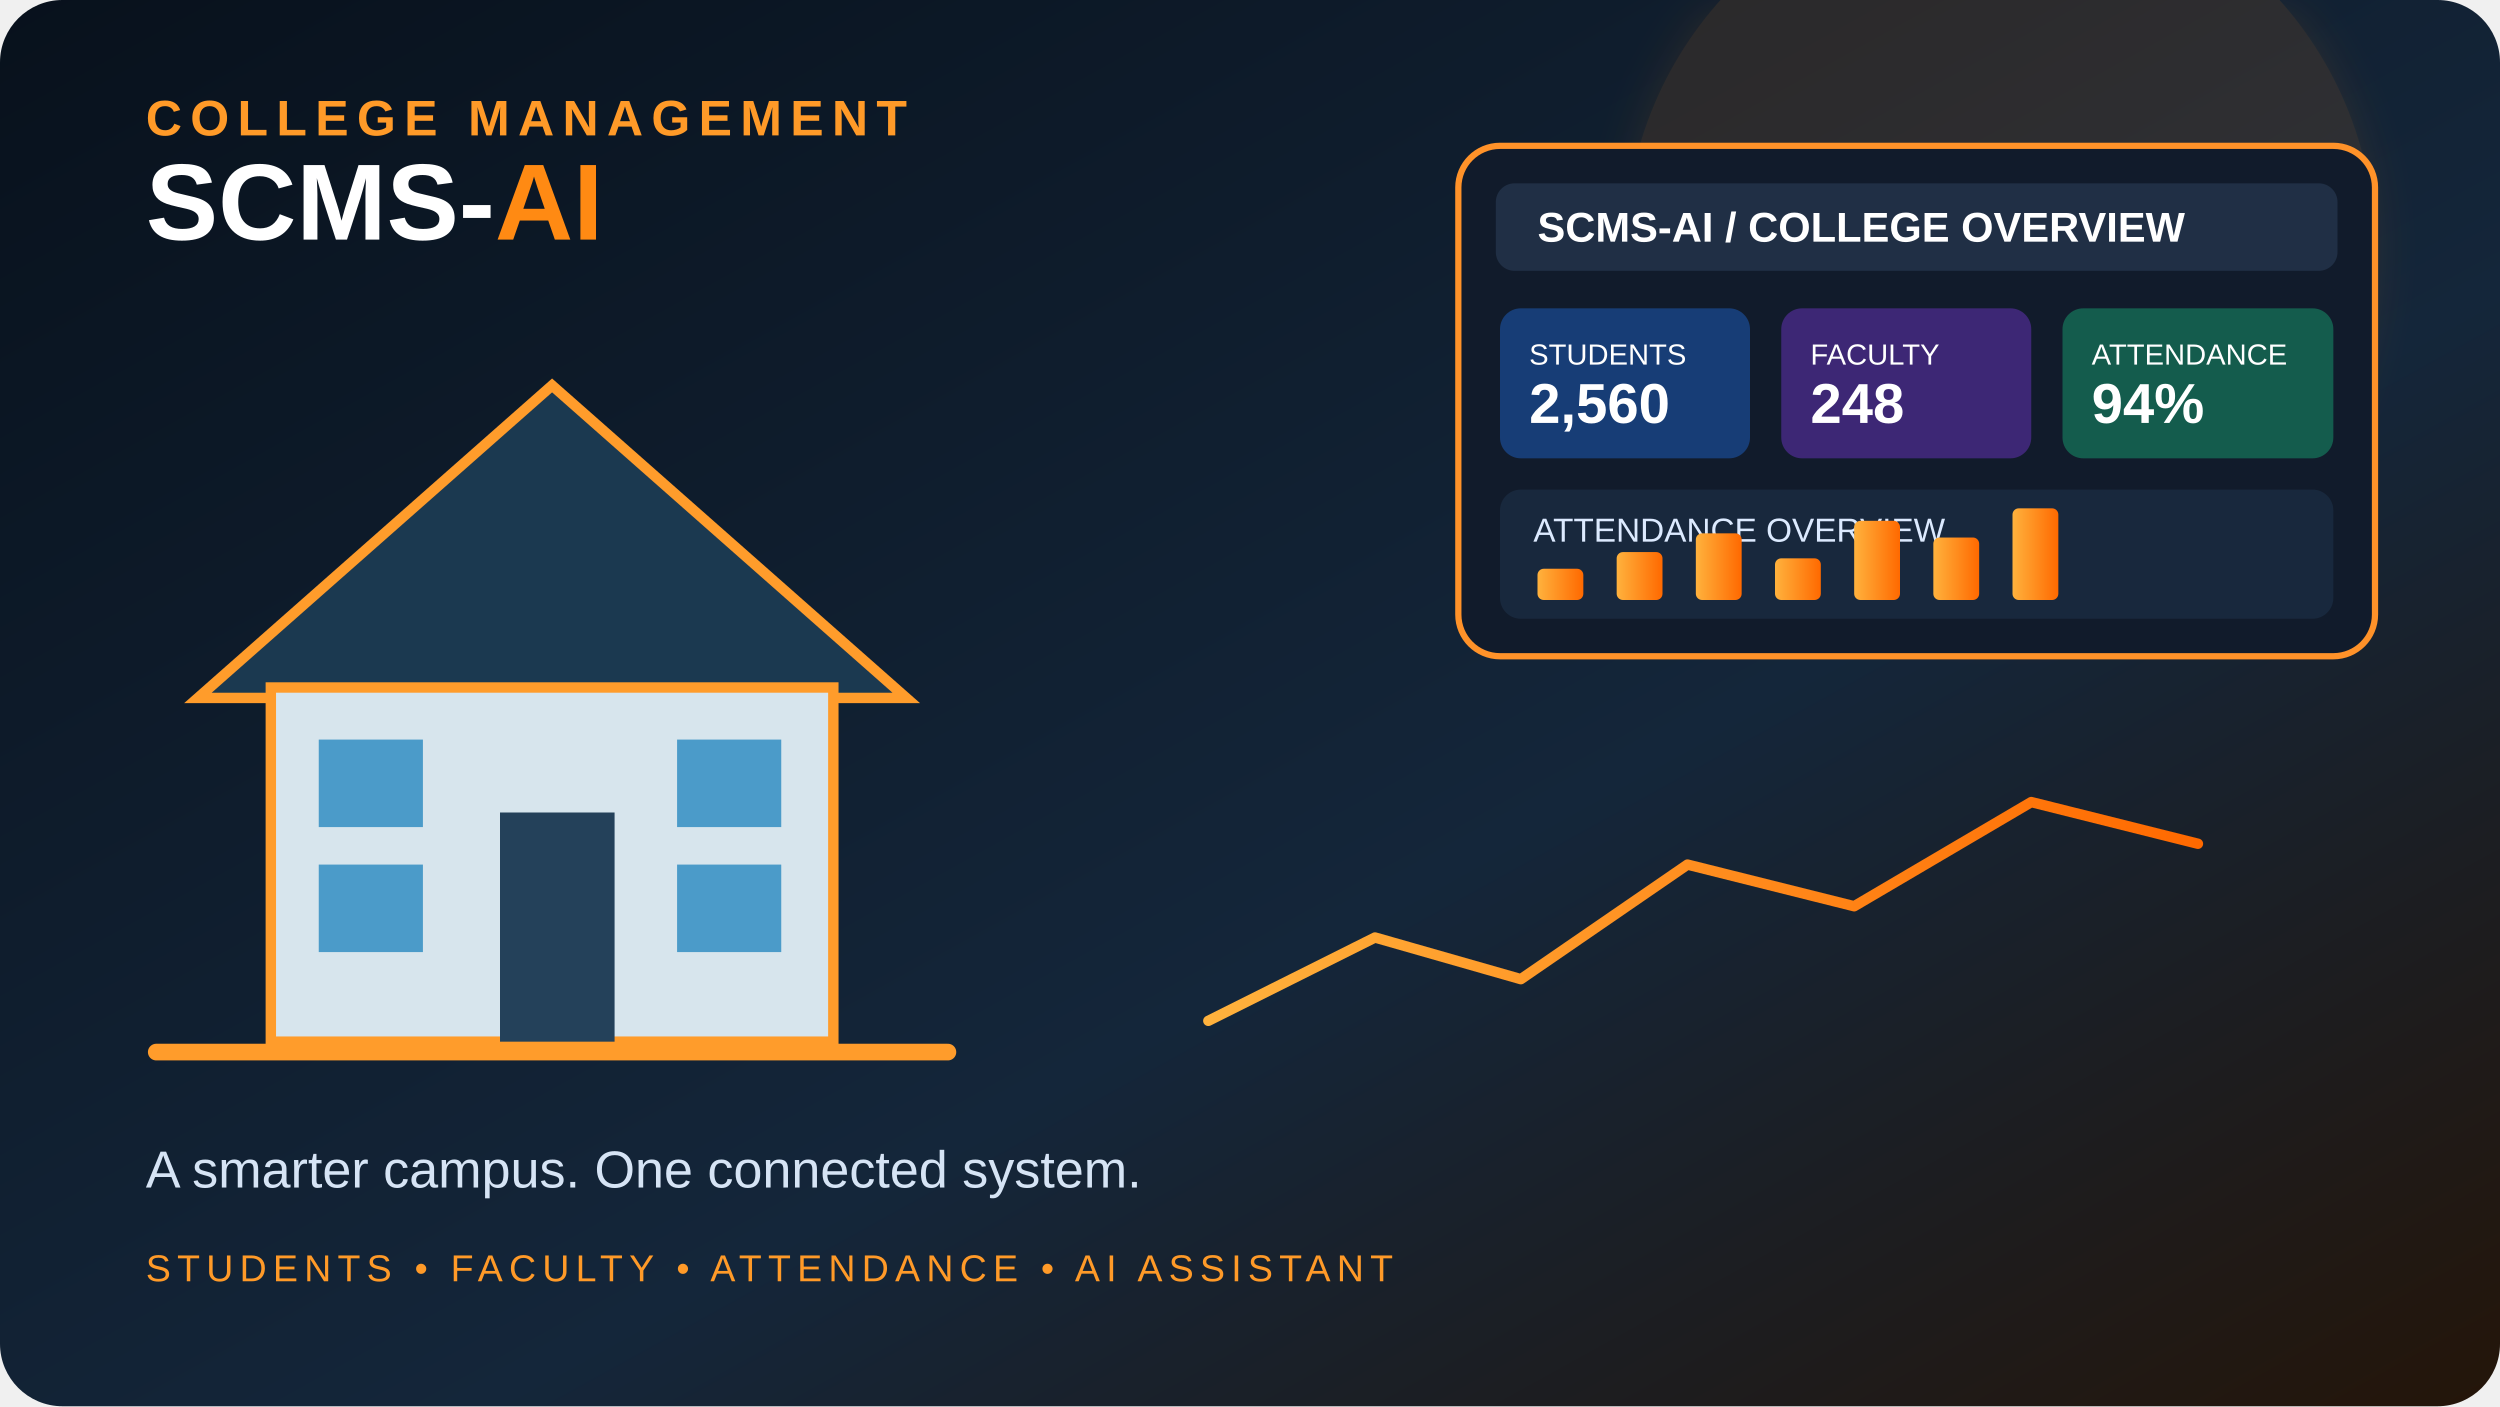
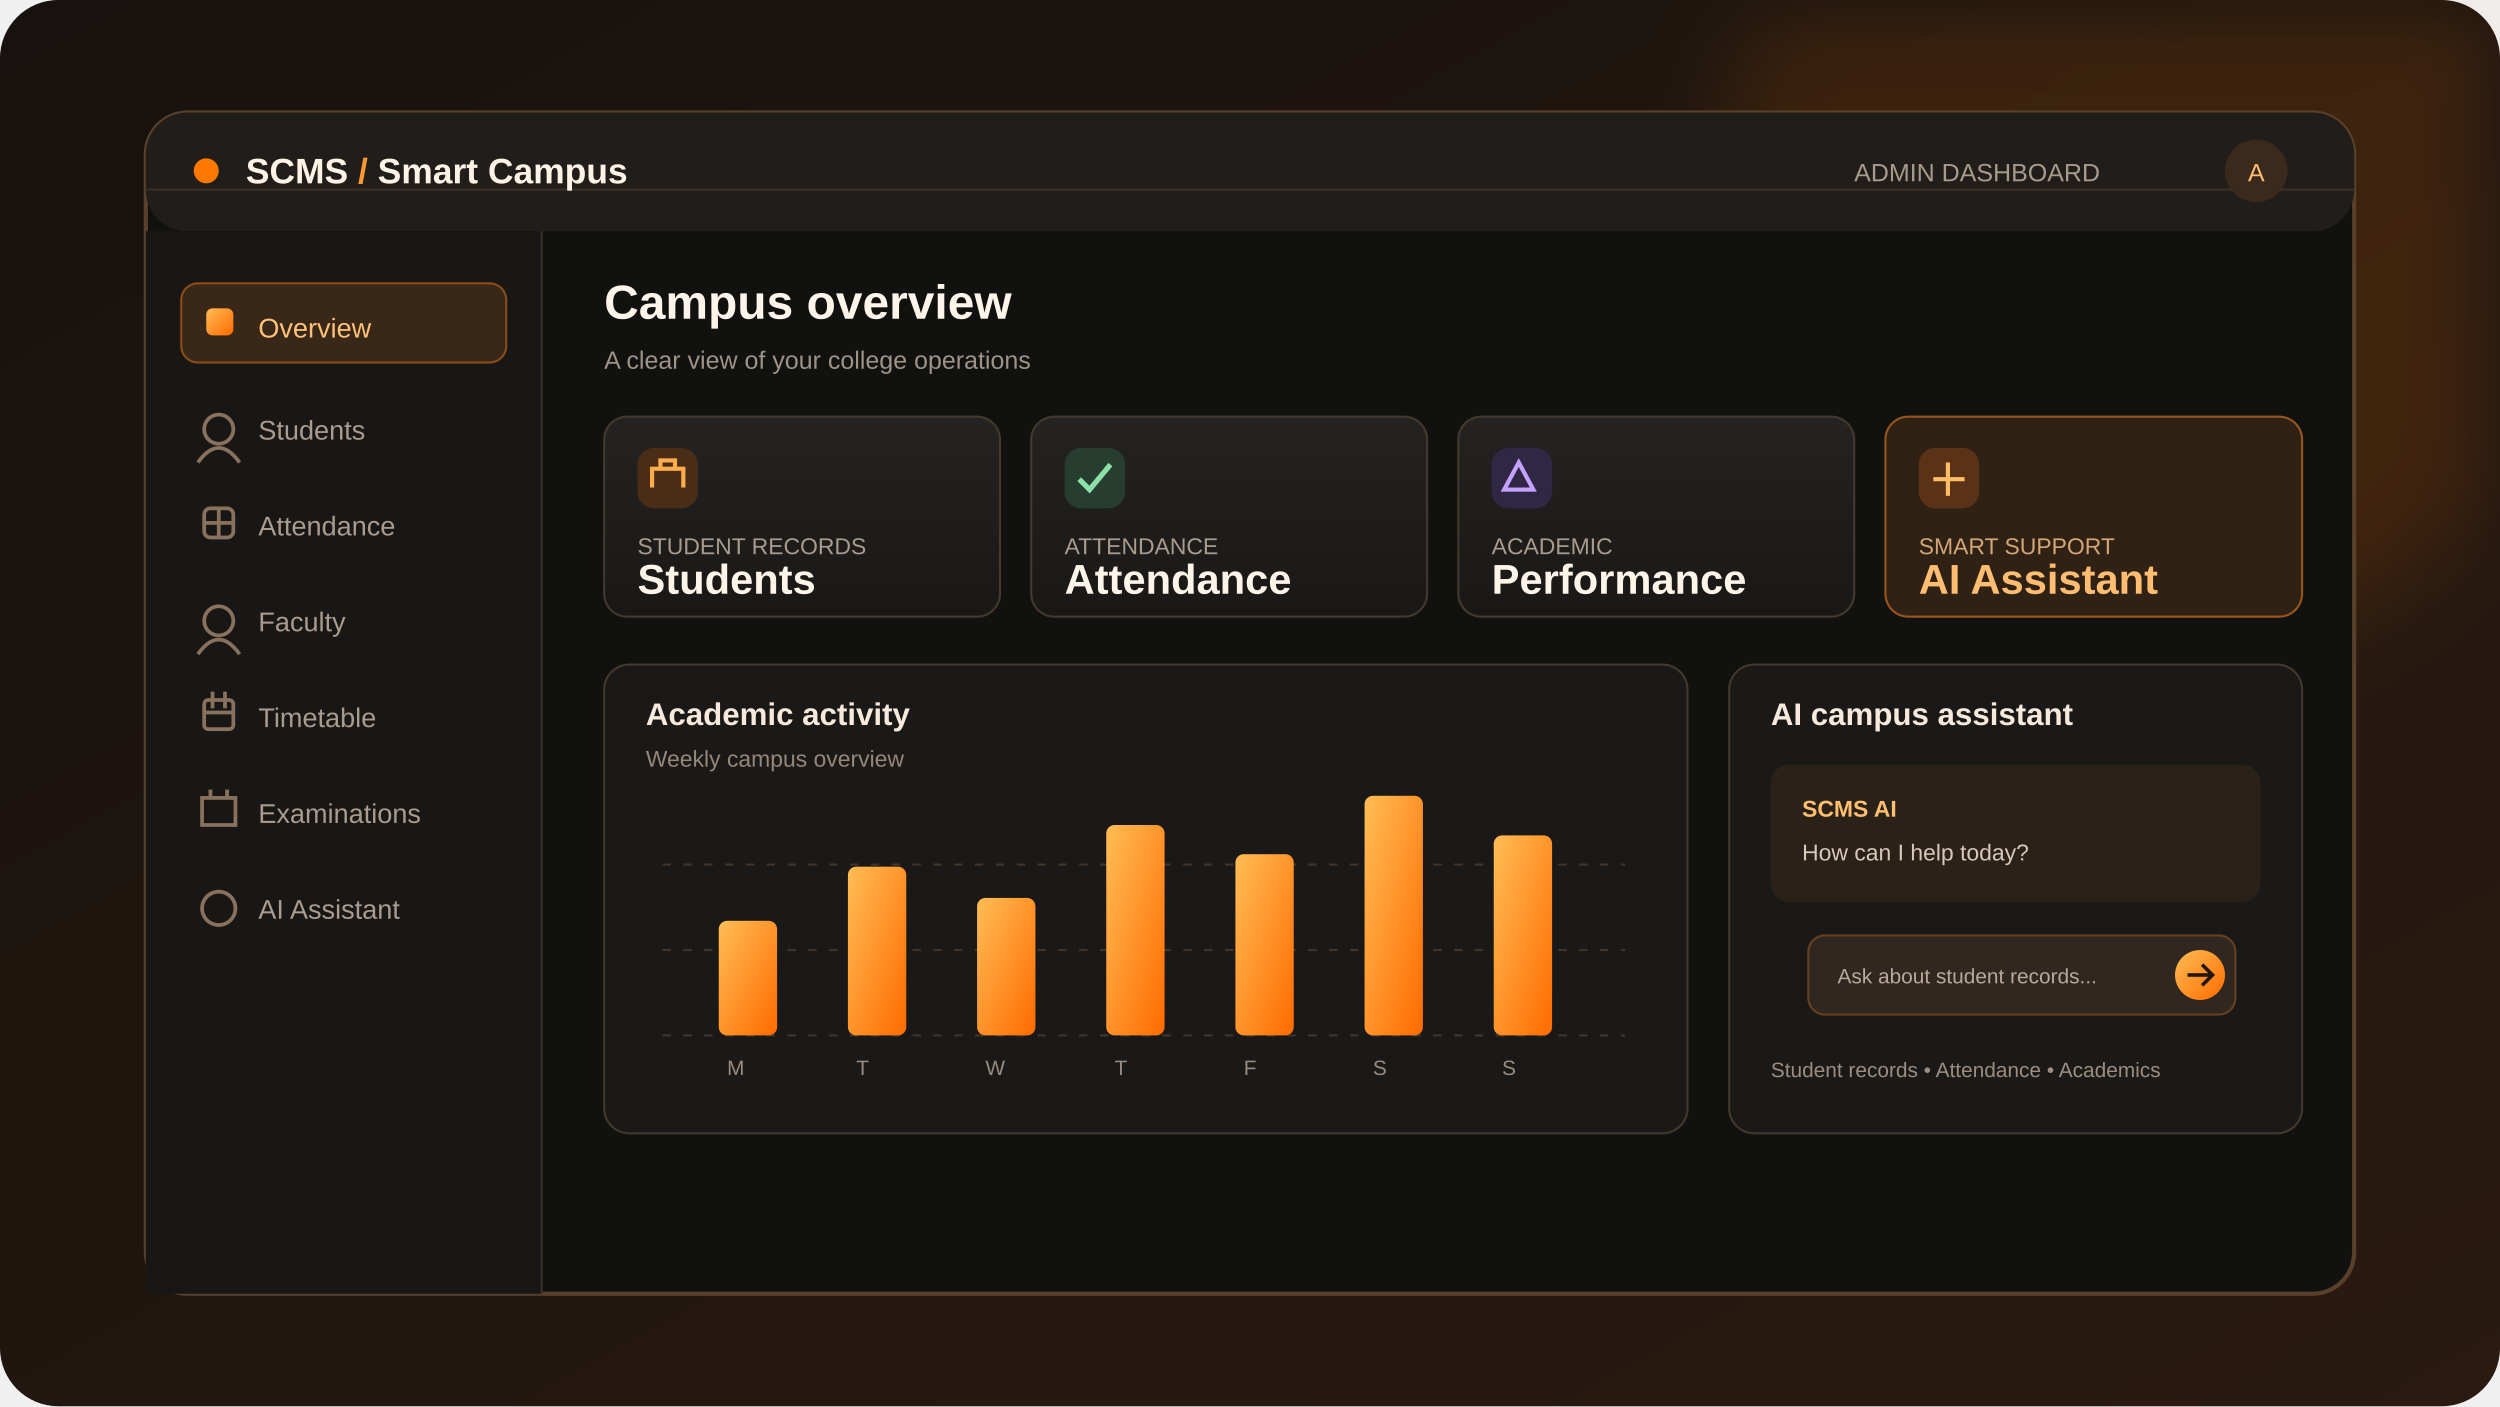
- <svg xmlns="http://www.w3.org/2000/svg" viewBox="0 0 1200 675" role="img" aria-labelledby="t d">
+ <svg xmlns="http://www.w3.org/2000/svg" viewBox="0 0 1200 675" role="img" aria-labelledby="title desc">
  <defs>
    <linearGradient id="bg" x2="1" y2="1">
-       <stop stop-color="#08111c" />
-       <stop offset=".6" stop-color="#14263a" />
-       <stop offset="1" stop-color="#241509" />
+       <stop stop-color="#17120f" />
+       <stop offset="1" stop-color="#2a1a10" />
    </linearGradient>
-     <linearGradient id="orange">
-       <stop stop-color="#ffb23d" />
-       <stop offset="1" stop-color="#ff6900" />
+     <linearGradient id="accent" x2="1" y2="1">
+       <stop stop-color="#ffbd55" />
+       <stop offset="1" stop-color="#ff6b00" />
    </linearGradient>
-     <linearGradient id="sky" x2="0" y2="1">
-       <stop stop-color="#4e9fe5" />
-       <stop offset="1" stop-color="#d3e8f5" />
+     <linearGradient id="panel" x2="0" y2="1">
+       <stop stop-color="#252321" />
+       <stop offset="1" stop-color="#191817" />
    </linearGradient>
-     <filter id="glow">
-       <feGaussianBlur stdDeviation="10" result="b" />
-       <feMerge>
-         <feMergeNode in="b" />
-         <feMergeNode in="SourceGraphic" />
-       </feMerge>
+     <filter id="shadow">
+       <feGaussianBlur stdDeviation="22" />
    </filter>
  </defs>
-   <rect width="1200" height="675" rx="30" fill="url(#bg)" />
-   <circle cx="960" cy="120" r="180" fill="#ff8b1a" opacity=".12" filter="url(#glow)" />
-   <g transform="translate(700 70)">
-     <rect x="0" y="0" width="440" height="245" rx="20" fill="#111b2b" stroke="#ff9229" stroke-width="3" />
-     <rect x="18" y="18" width="404" height="42" rx="9" fill="#202f45" />
-     <text x="38" y="46" fill="#fff" font-family="Arial" font-size="20" font-weight="700">SCMS-AI  /  COLLEGE OVERVIEW</text>
-     <g font-family="Arial" fill="#fff">
-       <rect x="20" y="78" width="120" height="72" rx="10" fill="#173d76" />
-       <rect x="155" y="78" width="120" height="72" rx="10" fill="#3d2775" />
-       <rect x="290" y="78" width="130" height="72" rx="10" fill="#145c4d" />
-       <text x="34" y="105" font-size="14">STUDENTS</text>
-       <text x="34" y="133" font-size="27" font-weight="700">2,560</text>
-       <text x="169" y="105" font-size="14">FACULTY</text>
-       <text x="169" y="133" font-size="27" font-weight="700">248</text>
-       <text x="304" y="105" font-size="14">ATTENDANCE</text>
-       <text x="304" y="133" font-size="27" font-weight="700">94%</text>
+   <rect width="1200" height="675" rx="28" fill="url(#bg)" />
+   <circle cx="1030" cy="110" r="210" fill="#ff7900" opacity=".13" filter="url(#shadow)" />
+   <g transform="translate(70 54)">
+     <rect width="1060" height="567" rx="20" fill="#111110" stroke="#59402b" stroke-width="2" />
+     <rect width="1060" height="57" rx="20" fill="#201d1a" />
+     <path d="M0 37H1060" stroke="#3b3027" />
+     <circle cx="29" cy="28" r="6" fill="#ff7900" />
+     <text x="48" y="34" fill="#fff3e5" font-family="Arial,sans-serif" font-size="17" font-weight="700">SCMS <tspan fill="#ff9a32">/</tspan> Smart Campus</text>
+     <text x="820" y="33" fill="#a99b8c" font-family="Arial,sans-serif" font-size="12">ADMIN DASHBOARD</text>
+     <circle cx="1013" cy="28" r="15" fill="#3b2a1c" />
+     <text x="1013" y="33" fill="#ffbd72" font-family="Arial" font-size="12" text-anchor="middle">A</text>
+     <rect x="0" y="57" width="190" height="510" fill="#191715" />
+     <path d="M190 57V567" stroke="#3a3028" />
+     <rect x="17" y="82" width="156" height="38" rx="8" fill="#392718" stroke="#8d4c17" />
+     <rect x="29" y="94" width="13" height="13" rx="3" fill="url(#accent)" />
+     <text x="54" y="108" fill="#ffc27b" font-family="Arial" font-size="13">Overview</text>
+     <g fill="#a99b8d" font-family="Arial" font-size="13">
+       <text x="54" y="157">Students</text>
+       <text x="54" y="203">Attendance</text>
+       <text x="54" y="249">Faculty</text>
+       <text x="54" y="295">Timetable</text>
+       <text x="54" y="341">Examinations</text>
+       <text x="54" y="387">AI Assistant</text>
    </g>
-     <rect x="20" y="165" width="400" height="62" rx="10" fill="#18283d" />
-     <text x="36" y="190" fill="#dceaff" font-family="Arial" font-size="16">ATTENDANCE OVERVIEW</text>
-     <g fill="url(#orange)">
-       <rect x="38" y="203" width="22" height="15" rx="3" />
-       <rect x="76" y="195" width="22" height="23" rx="3" />
-       <rect x="114" y="186" width="22" height="32" rx="3" />
-       <rect x="152" y="198" width="22" height="20" rx="3" />
-       <rect x="190" y="180" width="22" height="38" rx="3" />
-       <rect x="228" y="188" width="22" height="30" rx="3" />
-       <rect x="266" y="174" width="22" height="44" rx="3" />
+     <g fill="none" stroke="#88715d" stroke-width="1.8">
+       <circle cx="35" cy="152" r="7" />
+       <path d="M25 168q10-14 20 0" />
+       <rect x="28" y="190" width="14" height="14" rx="3" />
+       <path d="M28 197h14M35 190v14" />
+       <circle cx="35" cy="244" r="7" />
+       <path d="M25 260q10-14 20 0" />
+       <rect x="28" y="282" width="14" height="14" rx="2" />
+       <path d="M28 288h14M32 278v8M38 278v8" />
+       <path d="M27 329h16v13H27zM31 325v4M39 325v4" />
+       <circle cx="35" cy="382" r="8" />
+     </g>
+     <g transform="translate(220 84)">
+       <text x="0" y="15" fill="#fff4e9" font-family="Arial" font-size="23" font-weight="700">Campus overview</text>
+       <text x="0" y="39" fill="#9f9387" font-family="Arial" font-size="12">A clear view of your college operations</text>
+       <g transform="translate(0 62)">
+         <rect width="190" height="96" rx="11" fill="url(#panel)" stroke="#45382d" />
+         <rect x="16" y="15" width="29" height="29" rx="8" fill="#4a2d17" />
+         <path d="M23 34v-9h15v9M27 25v-4h7v4" stroke="#ffad4c" fill="none" stroke-width="2" />
+         <text x="16" y="66" fill="#a99c8f" font-family="Arial" font-size="11">STUDENT RECORDS</text>
+         <text x="16" y="85" fill="#fff4e8" font-family="Arial" font-size="20" font-weight="700">Students</text>
+         <rect x="205" width="190" height="96" rx="11" fill="url(#panel)" stroke="#45382d" />
+         <rect x="221" y="15" width="29" height="29" rx="8" fill="#263d30" />
+         <path d="M228 30l5 5 10-12" stroke="#8ee0a9" fill="none" stroke-width="2.5" />
+         <text x="221" y="66" fill="#a99c8f" font-family="Arial" font-size="11">ATTENDANCE</text>
+         <text x="221" y="85" fill="#fff4e8" font-family="Arial" font-size="20" font-weight="700">Attendance</text>
+         <rect x="410" width="190" height="96" rx="11" fill="url(#panel)" stroke="#45382d" />
+         <rect x="426" y="15" width="29" height="29" rx="8" fill="#302744" />
+         <path d="M432 35l7-13 7 13z" stroke="#c5a2ff" fill="none" stroke-width="2" />
+         <text x="426" y="66" fill="#a99c8f" font-family="Arial" font-size="11">ACADEMIC</text>
+         <text x="426" y="85" fill="#fff4e8" font-family="Arial" font-size="20" font-weight="700">Performance</text>
+         <rect x="615" width="200" height="96" rx="11" fill="#302115" stroke="#9a551c" />
+         <rect x="631" y="15" width="29" height="29" rx="8" fill="#5a3217" />
+         <path d="M638 30h15M645 22v16" stroke="#ffbd65" stroke-width="2" />
+         <text x="631" y="66" fill="#d4a675" font-family="Arial" font-size="11">SMART SUPPORT</text>
+         <text x="631" y="85" fill="#ffbd72" font-family="Arial" font-size="20" font-weight="700">AI Assistant</text>
+       </g>
+       <g transform="translate(0 181)">
+         <rect width="520" height="225" rx="12" fill="#1b1917" stroke="#44372c" />
+         <text x="20" y="29" fill="#f7eadc" font-family="Arial" font-size="15" font-weight="700">Academic activity</text>
+         <text x="20" y="49" fill="#95877a" font-family="Arial" font-size="11">Weekly campus overview</text>
+         <path d="M28 178H490M28 137H490M28 96H490" stroke="#40352b" stroke-dasharray="4 6" />
+         <g fill="url(#accent)">
+           <rect x="55" y="123" width="28" height="55" rx="4" />
+           <rect x="117" y="97" width="28" height="81" rx="4" />
+           <rect x="179" y="112" width="28" height="66" rx="4" />
+           <rect x="241" y="77" width="28" height="101" rx="4" />
+           <rect x="303" y="91" width="28" height="87" rx="4" />
+           <rect x="365" y="63" width="28" height="115" rx="4" />
+           <rect x="427" y="82" width="28" height="96" rx="4" />
+         </g>
+         <g fill="#988b7f" font-family="Arial" font-size="10">
+           <text x="59" y="197">M</text>
+           <text x="121" y="197">T</text>
+           <text x="183" y="197">W</text>
+           <text x="245" y="197">T</text>
+           <text x="307" y="197">F</text>
+           <text x="369" y="197">S</text>
+           <text x="431" y="197">S</text>
+         </g>
+         <rect x="540" width="275" height="225" rx="12" fill="#1b1917" stroke="#44372c" />
+         <text x="560" y="29" fill="#f7eadc" font-family="Arial" font-size="15" font-weight="700">AI campus assistant</text>
+         <rect x="560" y="48" width="235" height="66" rx="9" fill="#2a2119" />
+         <text x="575" y="73" fill="#ffbf70" font-family="Arial" font-size="11" font-weight="700">SCMS AI</text>
+         <text x="575" y="94" fill="#d9c9b8" font-family="Arial" font-size="11">How can I help today?</text>
+         <rect x="578" y="130" width="205" height="38" rx="8" fill="#302820" stroke="#69401f" />
+         <text x="592" y="153" fill="#b8a99a" font-family="Arial" font-size="10">Ask about student records...</text>
+         <circle cx="766" cy="149" r="12" fill="url(#accent)" />
+         <path d="M760 149h12m-5-5 5 5-5 5" stroke="#21160e" fill="none" stroke-width="1.7" />
+         <text x="560" y="198" fill="#9b8d80" font-family="Arial" font-size="10">Student records  •  Attendance  •  Academics</text>
+       </g>
    </g>
  </g>
-   <g transform="translate(95 165)">
-     <path d="M0 170L170 20 340 170Z" fill="#1b3950" stroke="#ff9c2b" stroke-width="5" />
-     <rect x="35" y="165" width="270" height="170" fill="#d7e5ed" stroke="#ff9c2b" stroke-width="5" />
-     <rect x="145" y="225" width="55" height="110" fill="#24415a" />
-     <g fill="#4b9bc9">
-       <rect x="58" y="190" width="50" height="42" />
-       <rect x="230" y="190" width="50" height="42" />
-       <rect x="58" y="250" width="50" height="42" />
-       <rect x="230" y="250" width="50" height="42" />
-     </g>
-     <path d="M-20 340H360" stroke="#ff9c2b" stroke-width="8" stroke-linecap="round" />
-   </g>
-   <g transform="translate(510 360)" fill="none" stroke="url(#orange)" stroke-width="5">
-     <path d="M0 150H620" opacity=".6" />
-     <path d="M70 130L150 90 220 110 300 55 380 75 465 25 545 45" stroke-linecap="round" stroke-linejoin="round" />
-   </g>
-   <text x="70" y="65" fill="#ff9a28" font-family="Arial" font-size="24" font-weight="700" letter-spacing="4">COLLEGE MANAGEMENT</text>
-   <text x="70" y="115" fill="#fff" font-family="Arial" font-size="52" font-weight="700">SCMS-<tspan fill="#ff8a13">AI</tspan>
-   </text>
-   <text x="70" y="570" fill="#d6e4f5" font-family="Arial" font-size="25">A smarter campus. One connected system.</text>
-   <text x="70" y="615" fill="#ff9a28" font-family="Arial" font-size="18" letter-spacing="3">STUDENTS  •  FACULTY  •  ATTENDANCE  •  AI ASSISTANT</text>
</svg>
